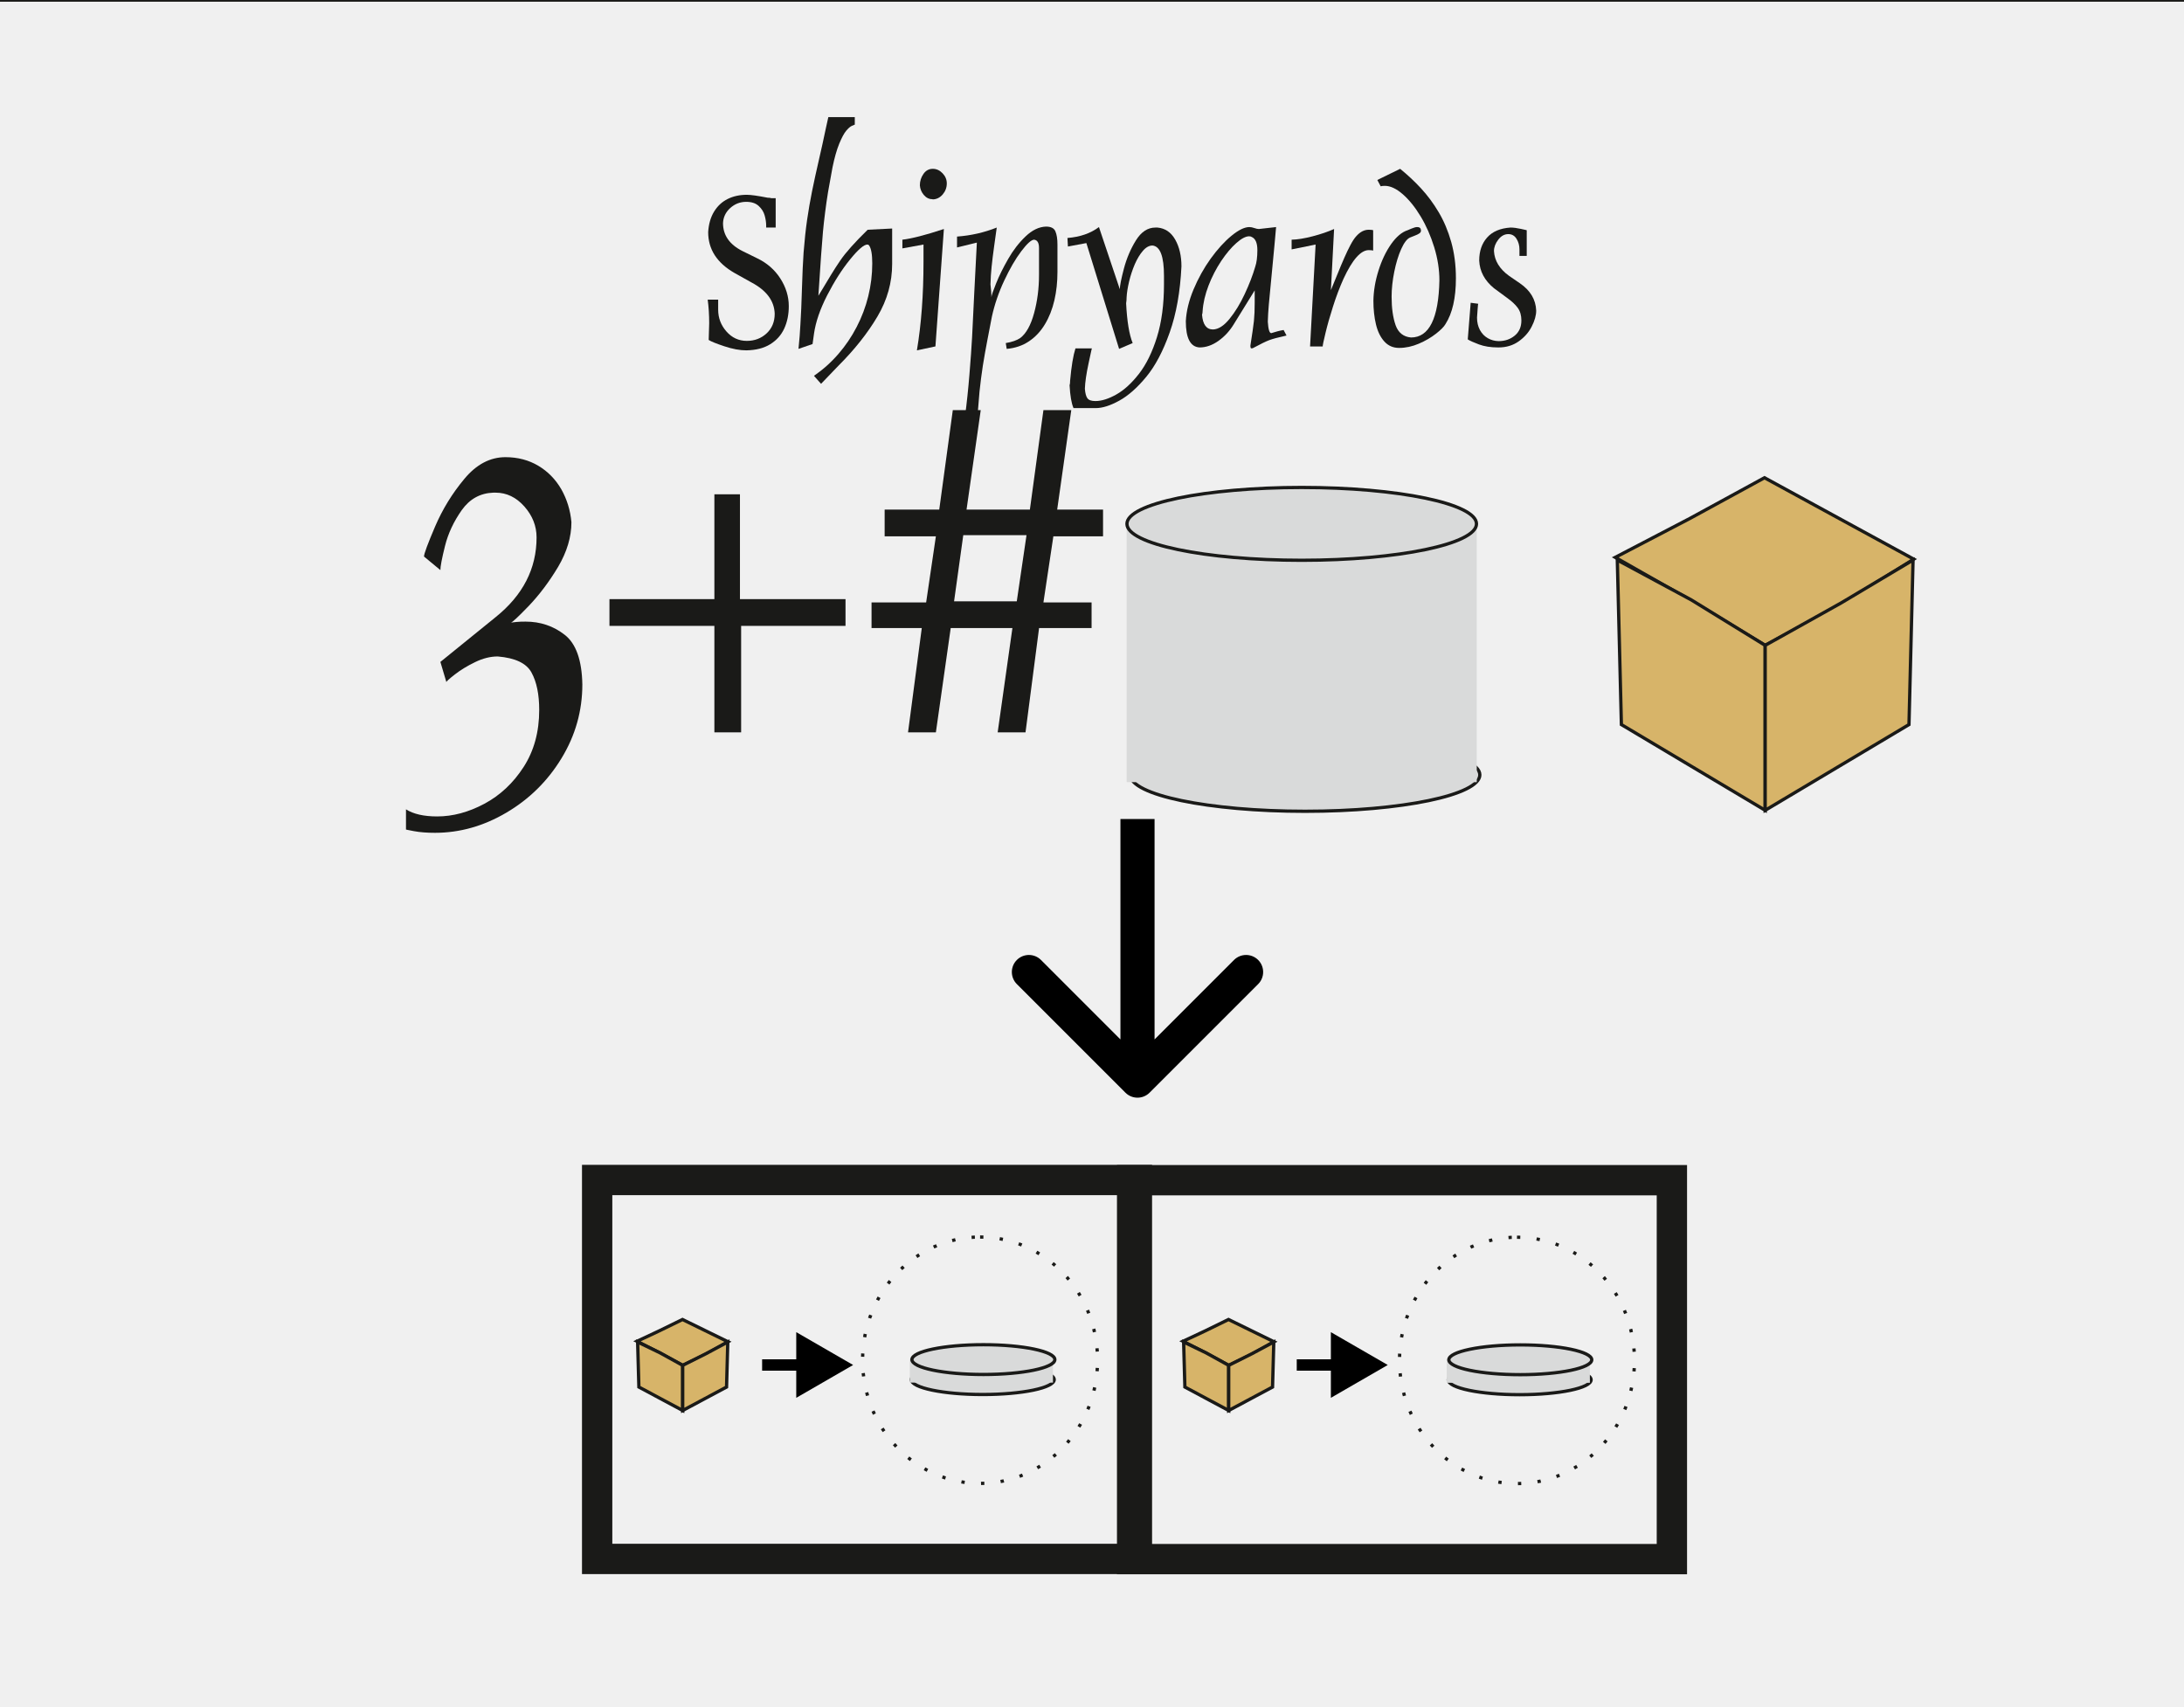
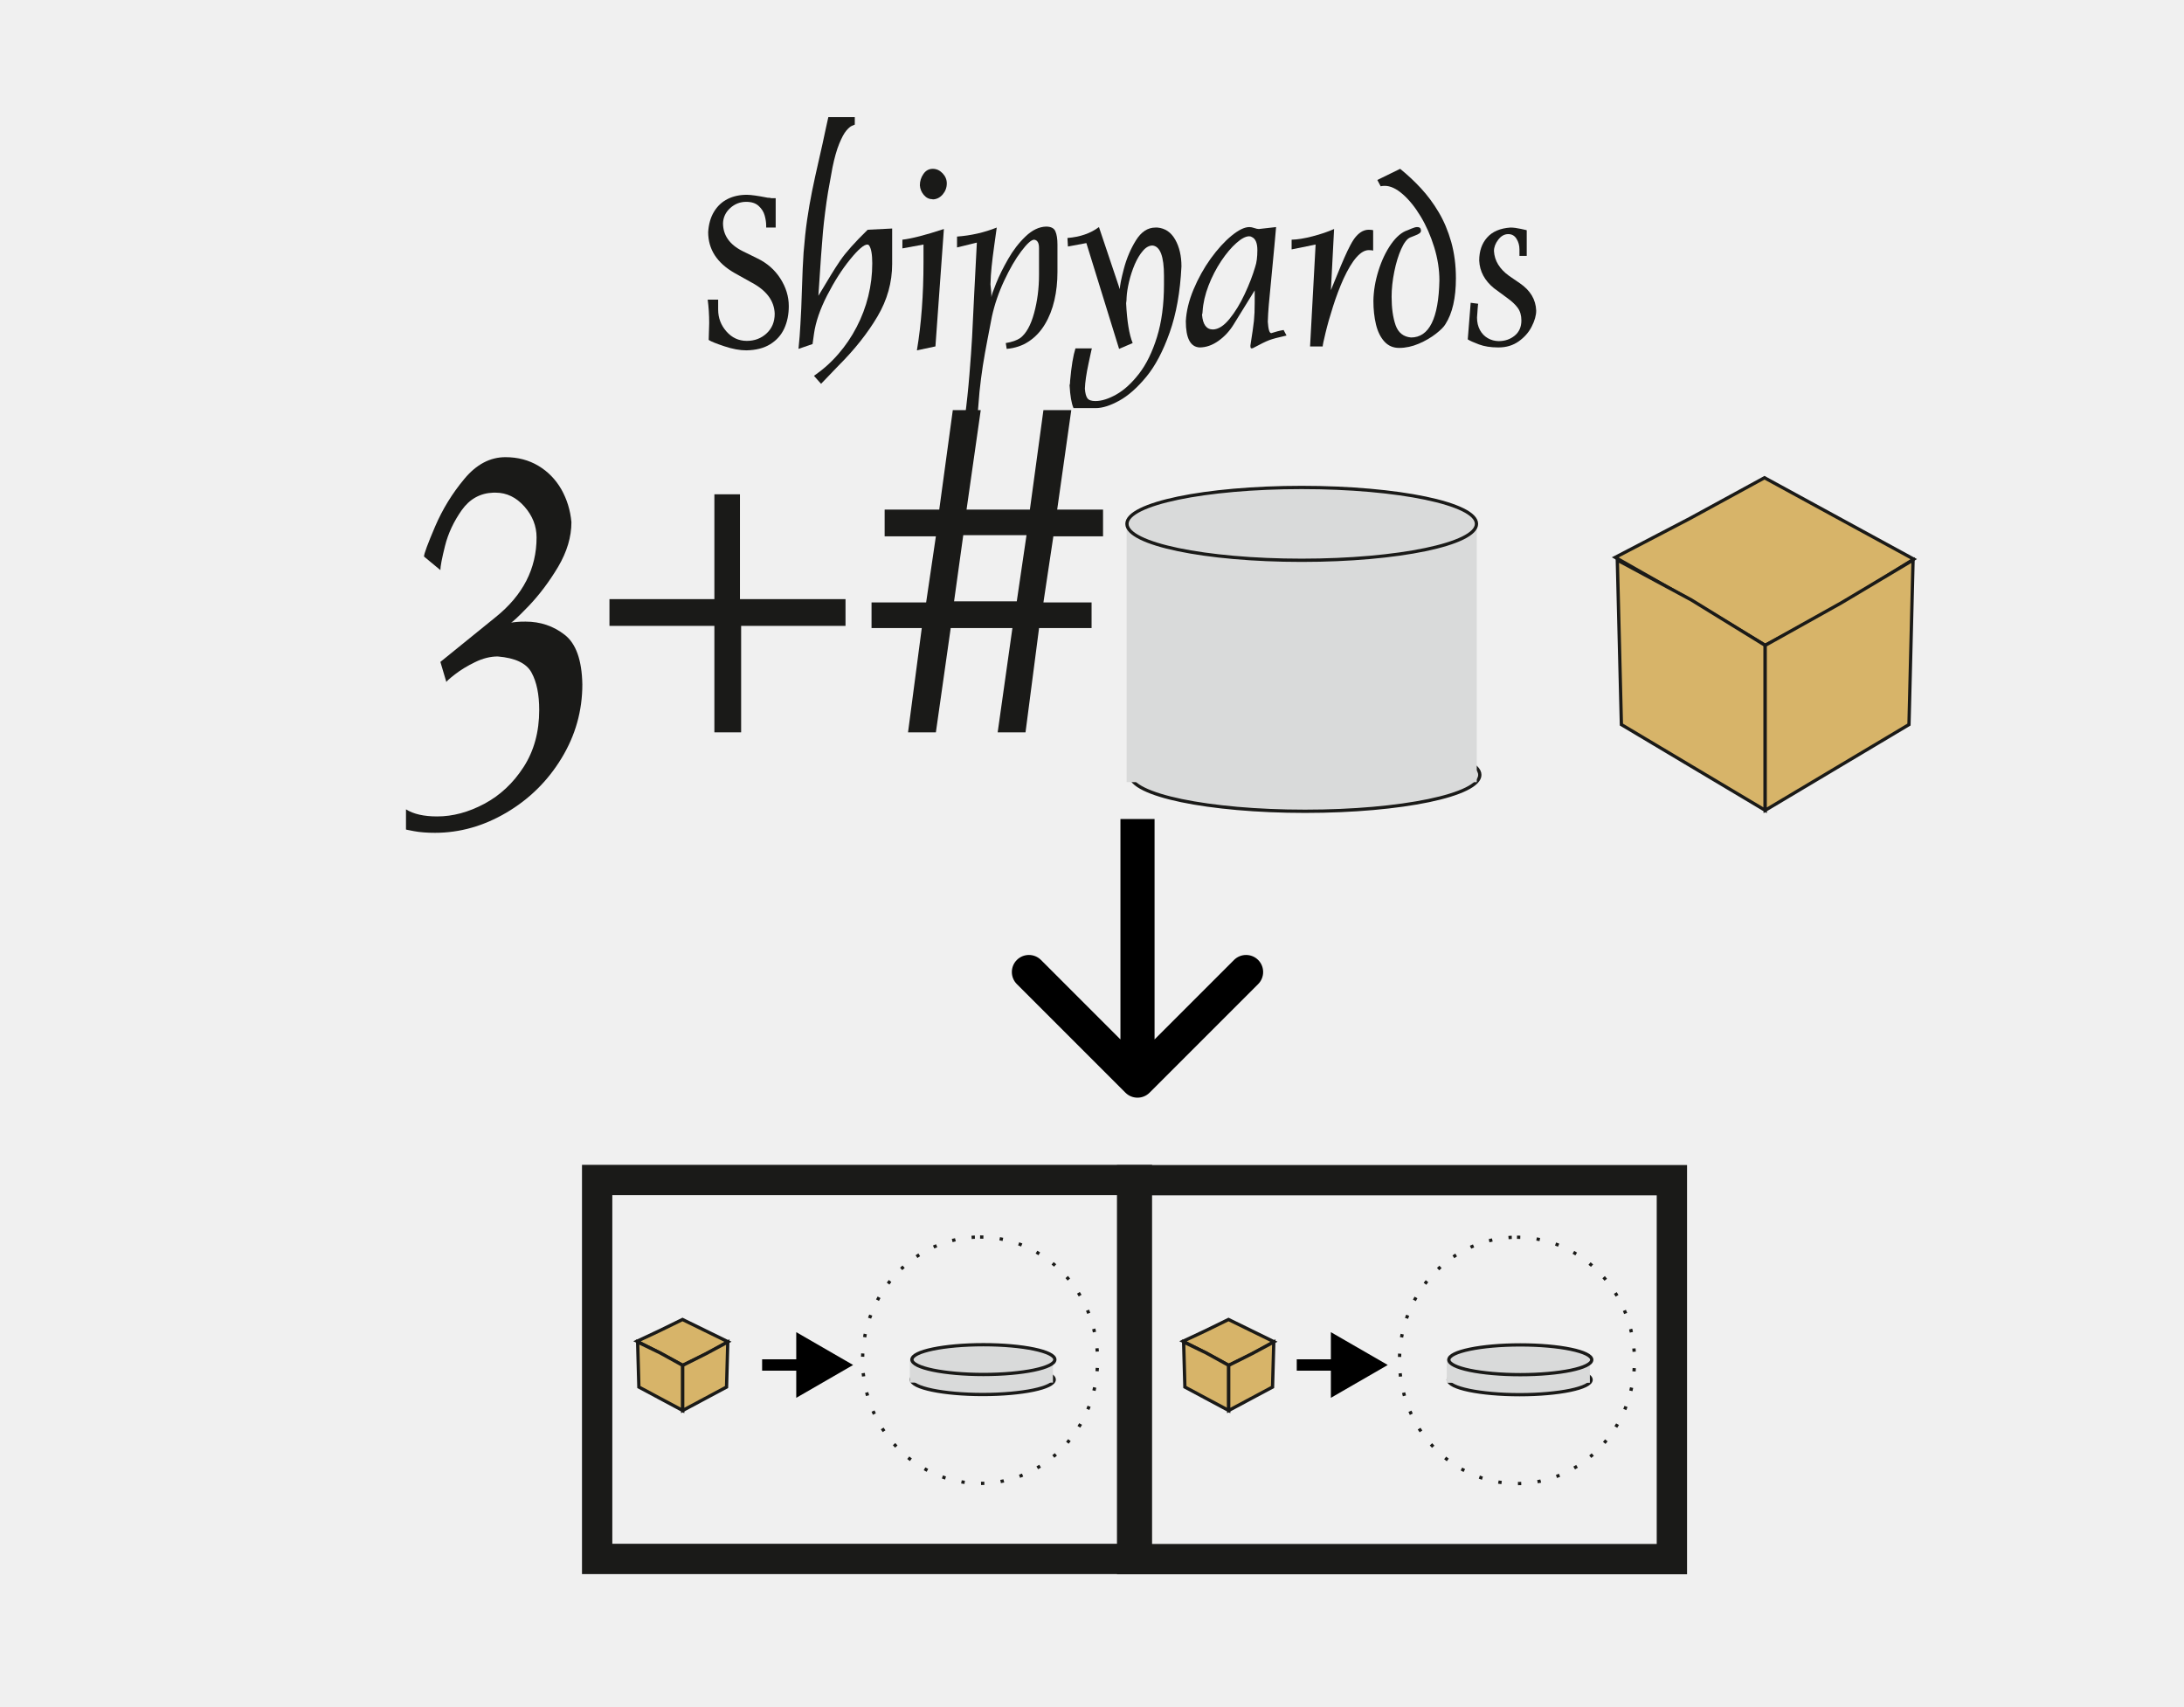
<svg xmlns="http://www.w3.org/2000/svg" width="192" height="150" viewBox="0 0 192 150" fill="none">
  <g clip-path="url(#clip0_2_22765)">
-     <path d="M-0.506 0.006H194.343V150.93H-0.506V0.006Z" stroke="#1A1A18" stroke-width="0.288" stroke-miterlimit="22.926" />
    <path d="M65.606 17.744C65.066 17.744 64.597 17.925 64.195 18.291C63.793 18.654 63.584 19.098 63.562 19.617C63.562 20.677 64.131 21.495 65.272 22.071L66.574 22.711C67.43 23.123 68.106 23.713 68.6 24.481C69.094 25.253 69.344 26.063 69.344 26.913C69.344 27.642 69.212 28.296 68.945 28.88C68.678 29.459 68.269 29.918 67.712 30.262C67.157 30.608 66.456 30.785 65.606 30.8C65.041 30.8 64.401 30.683 63.683 30.444C62.965 30.206 62.506 30.021 62.303 29.886C62.303 29.712 62.311 29.463 62.325 29.146C62.339 28.826 62.346 28.581 62.346 28.41C62.346 27.681 62.303 26.992 62.215 26.341H63.135V27.219C63.135 27.948 63.377 28.588 63.861 29.139C64.344 29.69 64.942 29.968 65.653 29.968C66.339 29.968 66.919 29.747 67.391 29.31C67.868 28.869 68.106 28.293 68.106 27.578C68.067 26.444 67.384 25.53 66.055 24.826L64.565 23.994C63.025 23.109 62.257 21.914 62.257 20.41C62.3 19.703 62.471 19.102 62.776 18.604C63.079 18.107 63.48 17.736 63.974 17.491C64.469 17.246 65.027 17.125 65.653 17.125C66.005 17.125 66.616 17.21 67.487 17.381C67.644 17.381 67.747 17.395 67.804 17.424H68.192V20.005H67.356V19.835C67.356 19.557 67.313 19.262 67.224 18.945C67.136 18.625 66.961 18.348 66.698 18.107C66.435 17.864 66.072 17.744 65.606 17.744Z" fill="#1A1A18" />
    <path d="M70.367 28.495C70.421 27.689 70.463 26.639 70.502 25.349C70.542 24.058 70.588 23.009 70.645 22.202C70.73 21.125 70.833 20.168 70.954 19.329C71.075 18.49 71.221 17.651 71.391 16.805C71.562 15.962 71.761 15.056 71.985 14.082C72.209 13.111 72.419 12.169 72.607 11.258L72.821 10.295H75.146V10.956C75.125 10.963 75.043 10.999 74.897 11.059C74.755 11.12 74.588 11.265 74.396 11.489C74.204 11.717 73.998 12.101 73.777 12.638C73.556 13.178 73.361 13.868 73.187 14.714C73.02 15.603 72.888 16.328 72.796 16.88C72.707 17.43 72.618 18.021 72.54 18.654C72.458 19.283 72.397 19.859 72.348 20.378C72.301 20.898 72.245 21.601 72.181 22.497L71.946 26C71.964 25.982 72.085 25.783 72.308 25.406C72.533 25.025 72.775 24.623 73.038 24.193C73.301 23.759 73.574 23.333 73.866 22.906C74.342 22.206 75.146 21.303 76.28 20.197L78.431 20.09V23.205C78.431 24.826 78.001 26.369 77.137 27.827C76.273 29.288 75.128 30.736 73.695 32.165L72.181 33.743L71.558 33.04C72.362 32.485 73.076 31.845 73.702 31.12C74.332 30.394 74.869 29.601 75.313 28.741C75.761 27.881 76.099 26.981 76.333 26.035C76.565 25.089 76.682 24.133 76.682 23.159C76.682 22.369 76.59 21.843 76.405 21.58C76.369 21.527 76.316 21.498 76.255 21.498C75.949 21.498 75.441 21.936 74.73 22.811C74.019 23.685 73.35 24.734 72.721 25.957C72.095 27.18 71.708 28.303 71.562 29.327L71.434 30.245L70.197 30.671C70.275 29.925 70.332 29.2 70.367 28.495Z" fill="#1A1A18" />
    <path d="M81.187 21.498L79.331 21.836V21.072C80.145 20.979 81.361 20.666 82.979 20.133L82.236 30.454L80.607 30.8C80.995 28.488 81.187 25.9 81.187 23.034V21.498ZM80.867 16.29C80.867 15.927 80.973 15.593 81.18 15.294C81.389 14.992 81.663 14.842 82.001 14.842C82.325 14.842 82.613 14.971 82.861 15.23C83.11 15.489 83.235 15.788 83.235 16.123C83.235 16.488 83.114 16.812 82.876 17.093C82.634 17.374 82.342 17.52 82.001 17.53C82.001 17.523 81.994 17.52 81.983 17.516C81.973 17.513 81.966 17.509 81.958 17.509C81.67 17.509 81.422 17.384 81.212 17.136C81.005 16.891 80.888 16.606 80.867 16.29Z" fill="#1A1A18" />
    <path d="M85.877 21.328L84.135 21.755V20.798C85.351 20.709 86.517 20.446 87.626 20.005C87.58 20.364 87.505 20.898 87.402 21.612C87.302 22.323 87.228 22.935 87.175 23.443C87.121 23.951 87.089 24.471 87.075 25.001C87.132 25.505 87.16 25.882 87.16 26.128C87.16 25.992 87.296 25.591 87.569 24.915C87.839 24.243 88.195 23.525 88.632 22.764C89.066 22.003 89.575 21.342 90.161 20.784C90.744 20.226 91.345 19.938 91.96 19.92C92.39 19.92 92.664 20.058 92.782 20.339C92.903 20.62 92.963 21.004 92.963 21.498V23.909C92.963 24.791 92.874 25.623 92.693 26.401C92.511 27.184 92.238 27.881 91.864 28.503C91.495 29.121 91.029 29.623 90.463 30.003C89.901 30.383 89.247 30.604 88.501 30.671L88.419 30.16C88.966 30.07 89.393 29.921 89.699 29.711C90.218 29.313 90.62 28.588 90.908 27.532C91.196 26.48 91.342 25.356 91.342 24.165V21.797C91.342 21.349 91.199 21.107 90.915 21.072C90.673 21.072 90.296 21.409 89.784 22.085C89.272 22.761 88.775 23.621 88.284 24.666C87.793 25.712 87.434 26.768 87.2 27.831C87.086 28.424 86.954 29.118 86.801 29.903C86.648 30.693 86.517 31.443 86.403 32.154C86.293 32.865 86.197 33.623 86.111 34.426L85.966 36.176L84.835 36.623C84.992 35.429 85.123 34.192 85.226 32.912C85.333 31.631 85.407 30.55 85.457 29.665C85.503 28.78 85.571 27.447 85.653 25.669C85.738 23.891 85.813 22.444 85.877 21.328Z" fill="#1A1A18" />
    <path d="M101.752 20.005C102.428 20.065 102.95 20.418 103.317 21.068C103.683 21.715 103.864 22.501 103.864 23.422C103.754 25.662 103.409 27.596 102.829 29.231C102.25 30.867 101.564 32.168 100.771 33.128C99.974 34.092 99.185 34.792 98.392 35.226C97.603 35.66 96.917 35.877 96.337 35.877H94.375C94.193 35.461 94.079 34.792 94.029 33.871C94.062 33.786 94.076 33.651 94.076 33.466C94.189 32.2 94.346 31.255 94.545 30.629H95.992C95.992 30.579 95.896 31.013 95.701 31.93C95.502 32.848 95.395 33.594 95.374 34.17C95.402 34.565 95.477 34.846 95.594 35.009C95.715 35.176 95.95 35.258 96.295 35.258C96.846 35.258 97.464 35.062 98.147 34.675C98.833 34.288 99.494 33.679 100.138 32.851C100.778 32.023 101.304 30.949 101.713 29.63C102.122 28.311 102.328 26.767 102.328 25.001V24.25C102.328 22.544 101.994 21.655 101.322 21.584C101.03 21.584 100.746 21.736 100.479 22.046C100.209 22.355 99.971 22.753 99.761 23.233C99.555 23.717 99.388 24.222 99.263 24.744C99.139 25.267 99.064 25.729 99.043 26.131C99.043 26.312 99.029 26.49 99 26.661C99.079 28.25 99.271 29.417 99.576 30.16L98.382 30.671L95.505 21.37L93.884 21.672L93.841 20.922C94.954 20.833 95.875 20.514 96.611 19.962L98.446 25.427C98.446 25.136 98.563 24.535 98.801 23.628C99.039 22.725 99.391 21.893 99.857 21.139C100.326 20.382 100.899 20.005 101.578 20.005H101.752Z" fill="#1A1A18" />
    <path d="M111.757 29.288C112.159 29.157 112.522 29.064 112.845 29.011L113.101 29.498C112.387 29.655 111.882 29.79 111.59 29.9C111.295 30.011 110.826 30.238 110.179 30.587C110.154 30.615 110.093 30.625 110.008 30.625C109.951 30.625 109.926 30.544 109.926 30.373C110.083 29.388 110.186 28.666 110.235 28.218C110.282 27.767 110.303 27.233 110.303 26.618V25.53L108.472 28.492C108.113 29.086 107.665 29.576 107.121 29.964C106.577 30.352 106.022 30.544 105.46 30.544C104.653 30.504 104.248 29.736 104.248 28.236C104.294 27.351 104.518 26.423 104.927 25.445C105.336 24.471 105.837 23.567 106.431 22.739C107.029 21.914 107.637 21.242 108.259 20.73C108.881 20.218 109.407 19.962 109.837 19.962C109.965 19.962 110.111 19.991 110.271 20.048C110.431 20.105 110.566 20.133 110.669 20.133L112.184 19.962C112.109 20.858 111.992 22.088 111.842 23.653C111.69 25.217 111.59 26.263 111.544 26.785C111.498 27.311 111.469 27.809 111.455 28.283C111.498 28.951 111.597 29.288 111.757 29.288ZM110.051 20.837C109.987 20.794 109.909 20.773 109.816 20.773C109.51 20.773 109.133 20.972 108.689 21.367C108.241 21.762 107.8 22.288 107.359 22.945C106.922 23.604 106.548 24.321 106.246 25.103C105.944 25.886 105.77 26.639 105.723 27.365C105.723 27.479 105.706 27.582 105.674 27.667C105.741 28.531 106.061 28.965 106.637 28.965C107.11 28.951 107.594 28.642 108.084 28.041C108.578 27.436 109.023 26.711 109.421 25.857C109.82 25.004 110.129 24.204 110.346 23.461C110.474 23.091 110.538 22.597 110.538 21.989C110.538 21.367 110.374 20.983 110.051 20.837Z" fill="#1A1A18" />
    <path d="M120.717 20.239V22.032C120.696 22.025 120.653 22.014 120.589 22.003C120.525 21.992 120.44 21.989 120.333 21.989C119.629 21.989 118.89 22.828 118.111 24.506C117.766 25.278 117.457 26.092 117.187 26.949C116.913 27.802 116.695 28.574 116.529 29.267C116.361 29.957 116.28 30.355 116.28 30.458H115.171L115.658 21.498L113.549 21.925V21.072C114.065 21.061 114.68 20.961 115.398 20.773C116.116 20.588 116.745 20.371 117.283 20.133L117.002 25.509C117.023 25.459 117.179 25.075 117.475 24.353C117.766 23.632 118.004 23.063 118.186 22.654C118.367 22.241 118.548 21.864 118.729 21.523C118.911 21.182 119.082 20.926 119.242 20.755C119.576 20.382 119.938 20.197 120.333 20.197C120.44 20.197 120.525 20.201 120.589 20.211C120.653 20.222 120.696 20.232 120.717 20.239Z" fill="#1A1A18" />
    <path d="M121.379 16.378L121.084 15.823L123.089 14.842C123.736 15.365 124.348 15.937 124.92 16.553C125.489 17.171 126.008 17.864 126.47 18.643C126.933 19.418 127.302 20.293 127.58 21.271C127.853 22.245 127.992 23.308 127.992 24.46C127.992 26.192 127.686 27.535 127.075 28.492C126.947 28.72 126.67 29 126.239 29.338C125.806 29.676 125.304 29.971 124.728 30.216C124.152 30.462 123.576 30.586 123 30.586C122.478 30.586 122.047 30.401 121.706 30.028C121.368 29.658 121.119 29.157 120.966 28.528C120.814 27.895 120.739 27.201 120.739 26.447C120.753 25.583 120.899 24.702 121.183 23.799C121.464 22.899 121.834 22.121 122.292 21.466C122.751 20.816 123.235 20.403 123.75 20.239C123.747 20.239 123.853 20.193 124.074 20.101C124.291 20.009 124.462 19.962 124.579 19.962C124.735 19.962 124.835 20.005 124.881 20.094C124.881 20.105 124.888 20.126 124.902 20.165C124.917 20.204 124.92 20.243 124.92 20.279C124.92 20.371 124.877 20.449 124.785 20.514C124.696 20.581 124.558 20.648 124.376 20.716C124.191 20.787 124.053 20.84 123.964 20.88C123.697 20.994 123.437 21.331 123.185 21.889C122.933 22.448 122.73 23.116 122.574 23.887C122.417 24.663 122.339 25.395 122.339 26.085C122.339 27.084 122.456 27.912 122.687 28.581C122.922 29.246 123.373 29.609 124.045 29.669C125.638 29.669 126.47 27.998 126.541 24.655C126.541 23.695 126.389 22.721 126.083 21.729C125.777 20.737 125.382 19.838 124.892 19.024C124.404 18.213 123.878 17.562 123.317 17.072C122.751 16.581 122.229 16.339 121.745 16.339C121.585 16.339 121.464 16.35 121.379 16.378Z" fill="#1A1A18" />
    <path d="M129.848 27.92C129.848 28.332 129.933 28.691 130.101 29.008C130.271 29.321 130.502 29.562 130.794 29.729C131.085 29.897 131.402 29.982 131.743 29.989C132.298 29.989 132.771 29.829 133.162 29.506C133.553 29.186 133.748 28.741 133.748 28.175C133.748 27.728 133.642 27.361 133.432 27.07C133.222 26.778 132.902 26.48 132.469 26.171L131.338 25.338C130.513 24.663 130.082 23.852 130.04 22.907C130.04 22.078 130.271 21.406 130.737 20.88C131.203 20.357 131.885 20.065 132.788 20.005C133.048 20.005 133.354 20.044 133.706 20.122C134.061 20.201 134.232 20.24 134.218 20.24V22.497H133.578V21.925C133.578 21.573 133.489 21.26 133.318 20.99C133.148 20.716 132.906 20.581 132.596 20.581C132.259 20.581 131.964 20.744 131.711 21.075C131.462 21.402 131.338 21.733 131.338 22.071C131.384 22.914 131.825 23.642 132.66 24.247L133.624 24.908C134.534 25.534 135.011 26.33 135.05 27.301C135.05 27.728 134.918 28.197 134.655 28.709C134.396 29.221 134.012 29.655 133.51 30.011C133.009 30.366 132.419 30.544 131.743 30.544H131.7C131.046 30.544 130.485 30.454 130.011 30.277C129.542 30.103 129.215 29.953 129.034 29.836L129.29 26.618L129.951 26.704C129.94 26.718 129.926 26.86 129.905 27.123C129.887 27.386 129.869 27.653 129.848 27.92Z" fill="#1A1A18" />
    <path fill-rule="evenodd" clip-rule="evenodd" d="M114.73 64.92C123.216 64.92 130.095 66.353 130.095 68.121C130.095 69.889 123.216 71.322 114.73 71.322C106.244 71.322 99.365 69.889 99.365 68.121C99.365 66.353 106.244 64.92 114.73 64.92Z" fill="#D9DADA" />
    <path d="M114.73 64.92C123.216 64.92 130.095 66.353 130.095 68.121C130.095 69.889 123.216 71.322 114.73 71.322C106.244 71.322 99.365 69.889 99.365 68.121C99.365 66.353 106.244 64.92 114.73 64.92Z" stroke="#1A1A18" stroke-width="0.288" stroke-miterlimit="22.926" />
    <path fill-rule="evenodd" clip-rule="evenodd" d="M99.045 46.213H129.826V68.761H99.045V46.213Z" fill="#D9DADA" />
    <path fill-rule="evenodd" clip-rule="evenodd" d="M114.436 42.854C122.922 42.854 129.801 44.287 129.801 46.055C129.801 47.823 122.922 49.256 114.436 49.256C105.95 49.256 99.072 47.823 99.072 46.055C99.072 44.287 105.95 42.854 114.436 42.854Z" fill="#D9DADA" />
    <path d="M114.436 42.854C122.922 42.854 129.801 44.287 129.801 46.055C129.801 47.823 122.922 49.256 114.436 49.256C105.95 49.256 99.072 47.823 99.072 46.055C99.072 44.287 105.95 42.854 114.436 42.854Z" stroke="#1A1A18" stroke-width="0.288" stroke-miterlimit="22.926" />
    <path d="M39.243 59.967L38.715 58.191L43.571 54.255C45.971 52.327 47.171 49.991 47.171 47.247C47.171 46.239 46.811 45.335 46.099 44.527C45.379 43.719 44.539 43.311 43.571 43.311H43.371C42.219 43.351 41.291 43.863 40.587 44.855C39.891 45.847 39.395 46.895 39.123 47.991C38.851 49.079 38.715 49.791 38.715 50.119L37.275 48.927C37.275 48.687 37.603 47.807 38.251 46.287C38.907 44.759 39.763 43.367 40.827 42.095C41.883 40.823 43.091 40.191 44.435 40.191C45.523 40.191 46.483 40.447 47.331 40.951C48.171 41.455 48.843 42.143 49.347 43.015C49.843 43.895 50.139 44.855 50.235 45.903C50.235 47.207 49.843 48.511 49.067 49.831C48.283 51.143 47.419 52.287 46.483 53.271C45.539 54.247 45.019 54.735 44.907 54.735C45.003 54.727 45.163 54.703 45.395 54.679C45.619 54.655 45.891 54.647 46.203 54.647C47.499 54.647 48.651 55.031 49.643 55.807C50.635 56.575 51.155 58.031 51.195 60.167C51.195 62.487 50.587 64.655 49.363 66.663C48.147 68.663 46.531 70.255 44.523 71.439C42.515 72.623 40.419 73.215 38.235 73.215C37.539 73.215 36.923 73.167 36.403 73.071C35.875 72.975 35.635 72.919 35.691 72.919V71.151C36.347 71.567 37.259 71.775 38.435 71.775C39.803 71.775 41.187 71.407 42.579 70.663C43.971 69.919 45.123 68.839 46.035 67.423C46.947 66.007 47.403 64.335 47.403 62.415C47.403 61.047 47.179 59.951 46.731 59.135C46.291 58.311 45.299 57.839 43.755 57.711C43.107 57.711 42.443 57.879 41.771 58.207C41.091 58.535 40.499 58.895 39.995 59.287C39.491 59.679 39.243 59.903 39.243 59.967Z" fill="#1A1A18" />
    <path d="M53.579 52.671H62.803V43.455H65.051V52.671H74.331V55.023H65.155V64.383H62.803V55.023H53.579V52.671Z" fill="#1A1A18" />
    <path d="M90.243 47.047H84.683L83.875 52.863H89.387L90.243 47.047ZM95.963 55.215H91.347L90.155 64.383H87.707L89.003 55.215H83.579L82.275 64.383H79.827L81.035 55.215H76.619V52.959H81.419L82.275 47.151H77.771V44.799H82.571L83.763 36.055H86.219L84.971 44.799H90.539L91.73 36.055H94.178L92.939 44.799H96.971V47.151H92.603L91.73 52.959H95.963V55.215Z" fill="#1A1A18" />
    <path d="M86.162 108.75C91.866 108.75 96.491 113.6 96.491 119.581C96.491 125.563 91.866 130.412 86.162 130.412C80.457 130.412 75.832 125.563 75.832 119.581C75.832 113.6 80.457 108.75 86.162 108.75Z" stroke="#1A1A18" stroke-width="0.288" stroke-miterlimit="22.926" stroke-dasharray="0.29 1.44" />
    <path d="M133.362 108.767C139.067 108.767 143.692 113.616 143.692 119.597C143.692 125.579 139.067 130.428 133.362 130.428C127.657 130.428 123.033 125.579 123.033 119.597C123.033 113.616 127.657 108.767 133.362 108.767Z" stroke="#1A1A18" stroke-width="0.288" stroke-miterlimit="22.926" stroke-dasharray="0.29 1.44" />
    <path d="M52.518 103.717H147.039V137.03H52.518V103.717Z" stroke="#1A1A18" stroke-width="0.288" stroke-miterlimit="22.926" />
    <path d="M52.497 103.737H99.948V137.05H52.497V103.737Z" stroke="#1A1A18" stroke-width="2.666" stroke-miterlimit="22.926" />
    <path d="M99.528 103.754H146.979V137.066H99.528V103.754Z" stroke="#1A1A18" stroke-width="2.666" stroke-miterlimit="22.926" />
    <path fill-rule="evenodd" clip-rule="evenodd" d="M86.396 119.977C89.865 119.977 92.678 120.563 92.678 121.286C92.678 122.009 89.865 122.595 86.396 122.595C82.926 122.595 80.113 122.009 80.113 121.286C80.113 120.563 82.926 119.977 86.396 119.977Z" fill="#D9DADA" />
    <path d="M86.396 119.977C89.865 119.977 92.678 120.563 92.678 121.286C92.678 122.009 89.865 122.595 86.396 122.595C82.926 122.595 80.113 122.009 80.113 121.286C80.113 120.563 82.926 119.977 86.396 119.977Z" stroke="#1A1A18" stroke-width="0.288" stroke-miterlimit="22.926" />
    <path fill-rule="evenodd" clip-rule="evenodd" d="M133.596 119.993C137.066 119.993 139.878 120.579 139.878 121.302C139.878 122.025 137.066 122.611 133.596 122.611C130.126 122.611 127.314 122.025 127.314 121.302C127.314 120.579 130.126 119.993 133.596 119.993Z" fill="#D9DADA" />
    <path d="M133.596 119.993C137.066 119.993 139.878 120.579 139.878 121.302C139.878 122.025 137.066 122.611 133.596 122.611C130.126 122.611 127.314 122.025 127.314 121.302C127.314 120.579 130.126 119.993 133.596 119.993Z" stroke="#1A1A18" stroke-width="0.288" stroke-miterlimit="22.926" />
    <path fill-rule="evenodd" clip-rule="evenodd" d="M79.982 119.453H92.568V121.548H79.982V119.453Z" fill="#D9DADA" />
    <path fill-rule="evenodd" clip-rule="evenodd" d="M127.183 119.47H139.769V121.564H127.183V119.47Z" fill="#D9DADA" />
    <path fill-rule="evenodd" clip-rule="evenodd" d="M86.452 118.217C89.922 118.217 92.734 118.803 92.734 119.526C92.734 120.249 89.922 120.835 86.452 120.835C82.983 120.835 80.17 120.249 80.17 119.526C80.17 118.803 82.983 118.217 86.452 118.217Z" fill="#D9DADA" />
    <path d="M86.452 118.217C89.922 118.217 92.734 118.803 92.734 119.526C92.734 120.249 89.922 120.835 86.452 120.835C82.983 120.835 80.17 120.249 80.17 119.526C80.17 118.803 82.983 118.217 86.452 118.217Z" stroke="#1A1A18" stroke-width="0.288" stroke-miterlimit="22.926" />
    <path fill-rule="evenodd" clip-rule="evenodd" d="M133.653 118.234C137.123 118.234 139.935 118.82 139.935 119.542C139.935 120.265 137.123 120.851 133.653 120.851C130.184 120.851 127.371 120.265 127.371 119.542C127.371 118.82 130.184 118.234 133.653 118.234Z" fill="#D9DADA" />
    <path d="M133.653 118.234C137.123 118.234 139.935 118.82 139.935 119.542C139.935 120.265 137.123 120.851 133.653 120.851C130.184 120.851 127.371 120.265 127.371 119.542C127.371 118.82 130.184 118.234 133.653 118.234Z" stroke="#1A1A18" stroke-width="0.288" stroke-miterlimit="22.926" />
    <path d="M122 120L117 117.113V122.887L122 120ZM114 120.5H117.5V119.5H114V120.5Z" fill="black" />
    <path d="M155.121 42L161.681 45.579L168.242 49.157L161.681 53.236L155.181 56.736L148.561 52.736L142 49L148.561 45.579L155.121 42Z" fill="#D7B469" stroke="#1A1A18" stroke-width="0.288" stroke-miterlimit="22.926" />
    <path d="M142.54 63.7L142.361 56.468L142.181 49.236L148.681 52.736L155.181 56.736V63.736V71.236L148.861 67.468L142.54 63.7Z" fill="#D7B469" stroke="#1A1A18" stroke-width="0.288" stroke-miterlimit="22.926" />
    <path d="M155.181 56.736L161.861 53.004L168.181 49.236L168.002 56.468L167.822 63.7L161.502 67.468L155.181 71.236V64.236V56.736Z" fill="#D7B469" stroke="#1A1A18" stroke-width="0.288" stroke-miterlimit="22.926" />
    <path d="M60 116L62 116.979L64 117.958L62 119.075L60.018 120.032L58 118.938L56 117.915L58 116.979L60 116Z" fill="#D7B469" stroke="#1A1A18" stroke-width="0.288" stroke-miterlimit="22.926" />
    <path d="M56.165 121.938L56.11 119.959L56.055 117.98L58.037 118.938L60.018 120.032V121.948V124L58.092 122.969L56.165 121.938Z" fill="#D7B469" stroke="#1A1A18" stroke-width="0.288" stroke-miterlimit="22.926" />
    <path d="M60.018 120.032L62.055 119.011L63.981 117.98L63.927 119.959L63.872 121.938L61.945 122.969L60.018 124V122.085V120.032Z" fill="#D7B469" stroke="#1A1A18" stroke-width="0.288" stroke-miterlimit="22.926" />
    <path d="M108 116L110 116.979L112 117.958L110 119.075L108.018 120.032L106 118.938L104 117.915L106 116.979L108 116Z" fill="#D7B469" stroke="#1A1A18" stroke-width="0.288" stroke-miterlimit="22.926" />
    <path d="M104.165 121.938L104.11 119.959L104.055 117.98L106.037 118.938L108.018 120.032V121.948V124L106.092 122.969L104.165 121.938Z" fill="#D7B469" stroke="#1A1A18" stroke-width="0.288" stroke-miterlimit="22.926" />
    <path d="M108.018 120.032L110.055 119.011L111.981 117.98L111.927 119.959L111.872 121.938L109.945 122.969L108.018 124V122.085V120.032Z" fill="#D7B469" stroke="#1A1A18" stroke-width="0.288" stroke-miterlimit="22.926" />
    <path d="M98.939 96.061C99.525 96.646 100.475 96.646 101.061 96.061L110.607 86.515C111.192 85.929 111.192 84.979 110.607 84.393C110.021 83.808 109.071 83.808 108.485 84.393L100 92.879L91.515 84.393C90.929 83.808 89.979 83.808 89.393 84.393C88.808 84.979 88.808 85.929 89.393 86.515L98.939 96.061ZM98.5 72V95H101.5V72H98.5Z" fill="black" />
    <path d="M75 120L70 117.113V122.887L75 120ZM67 120.5H70.5V119.5H67V120.5Z" fill="black" />
  </g>
  <defs>
    <clipPath id="clip0_2_22765">
      <rect width="1122.52" height="1587.4" fill="white" transform="translate(-638 -508)" />
    </clipPath>
  </defs>
</svg>
